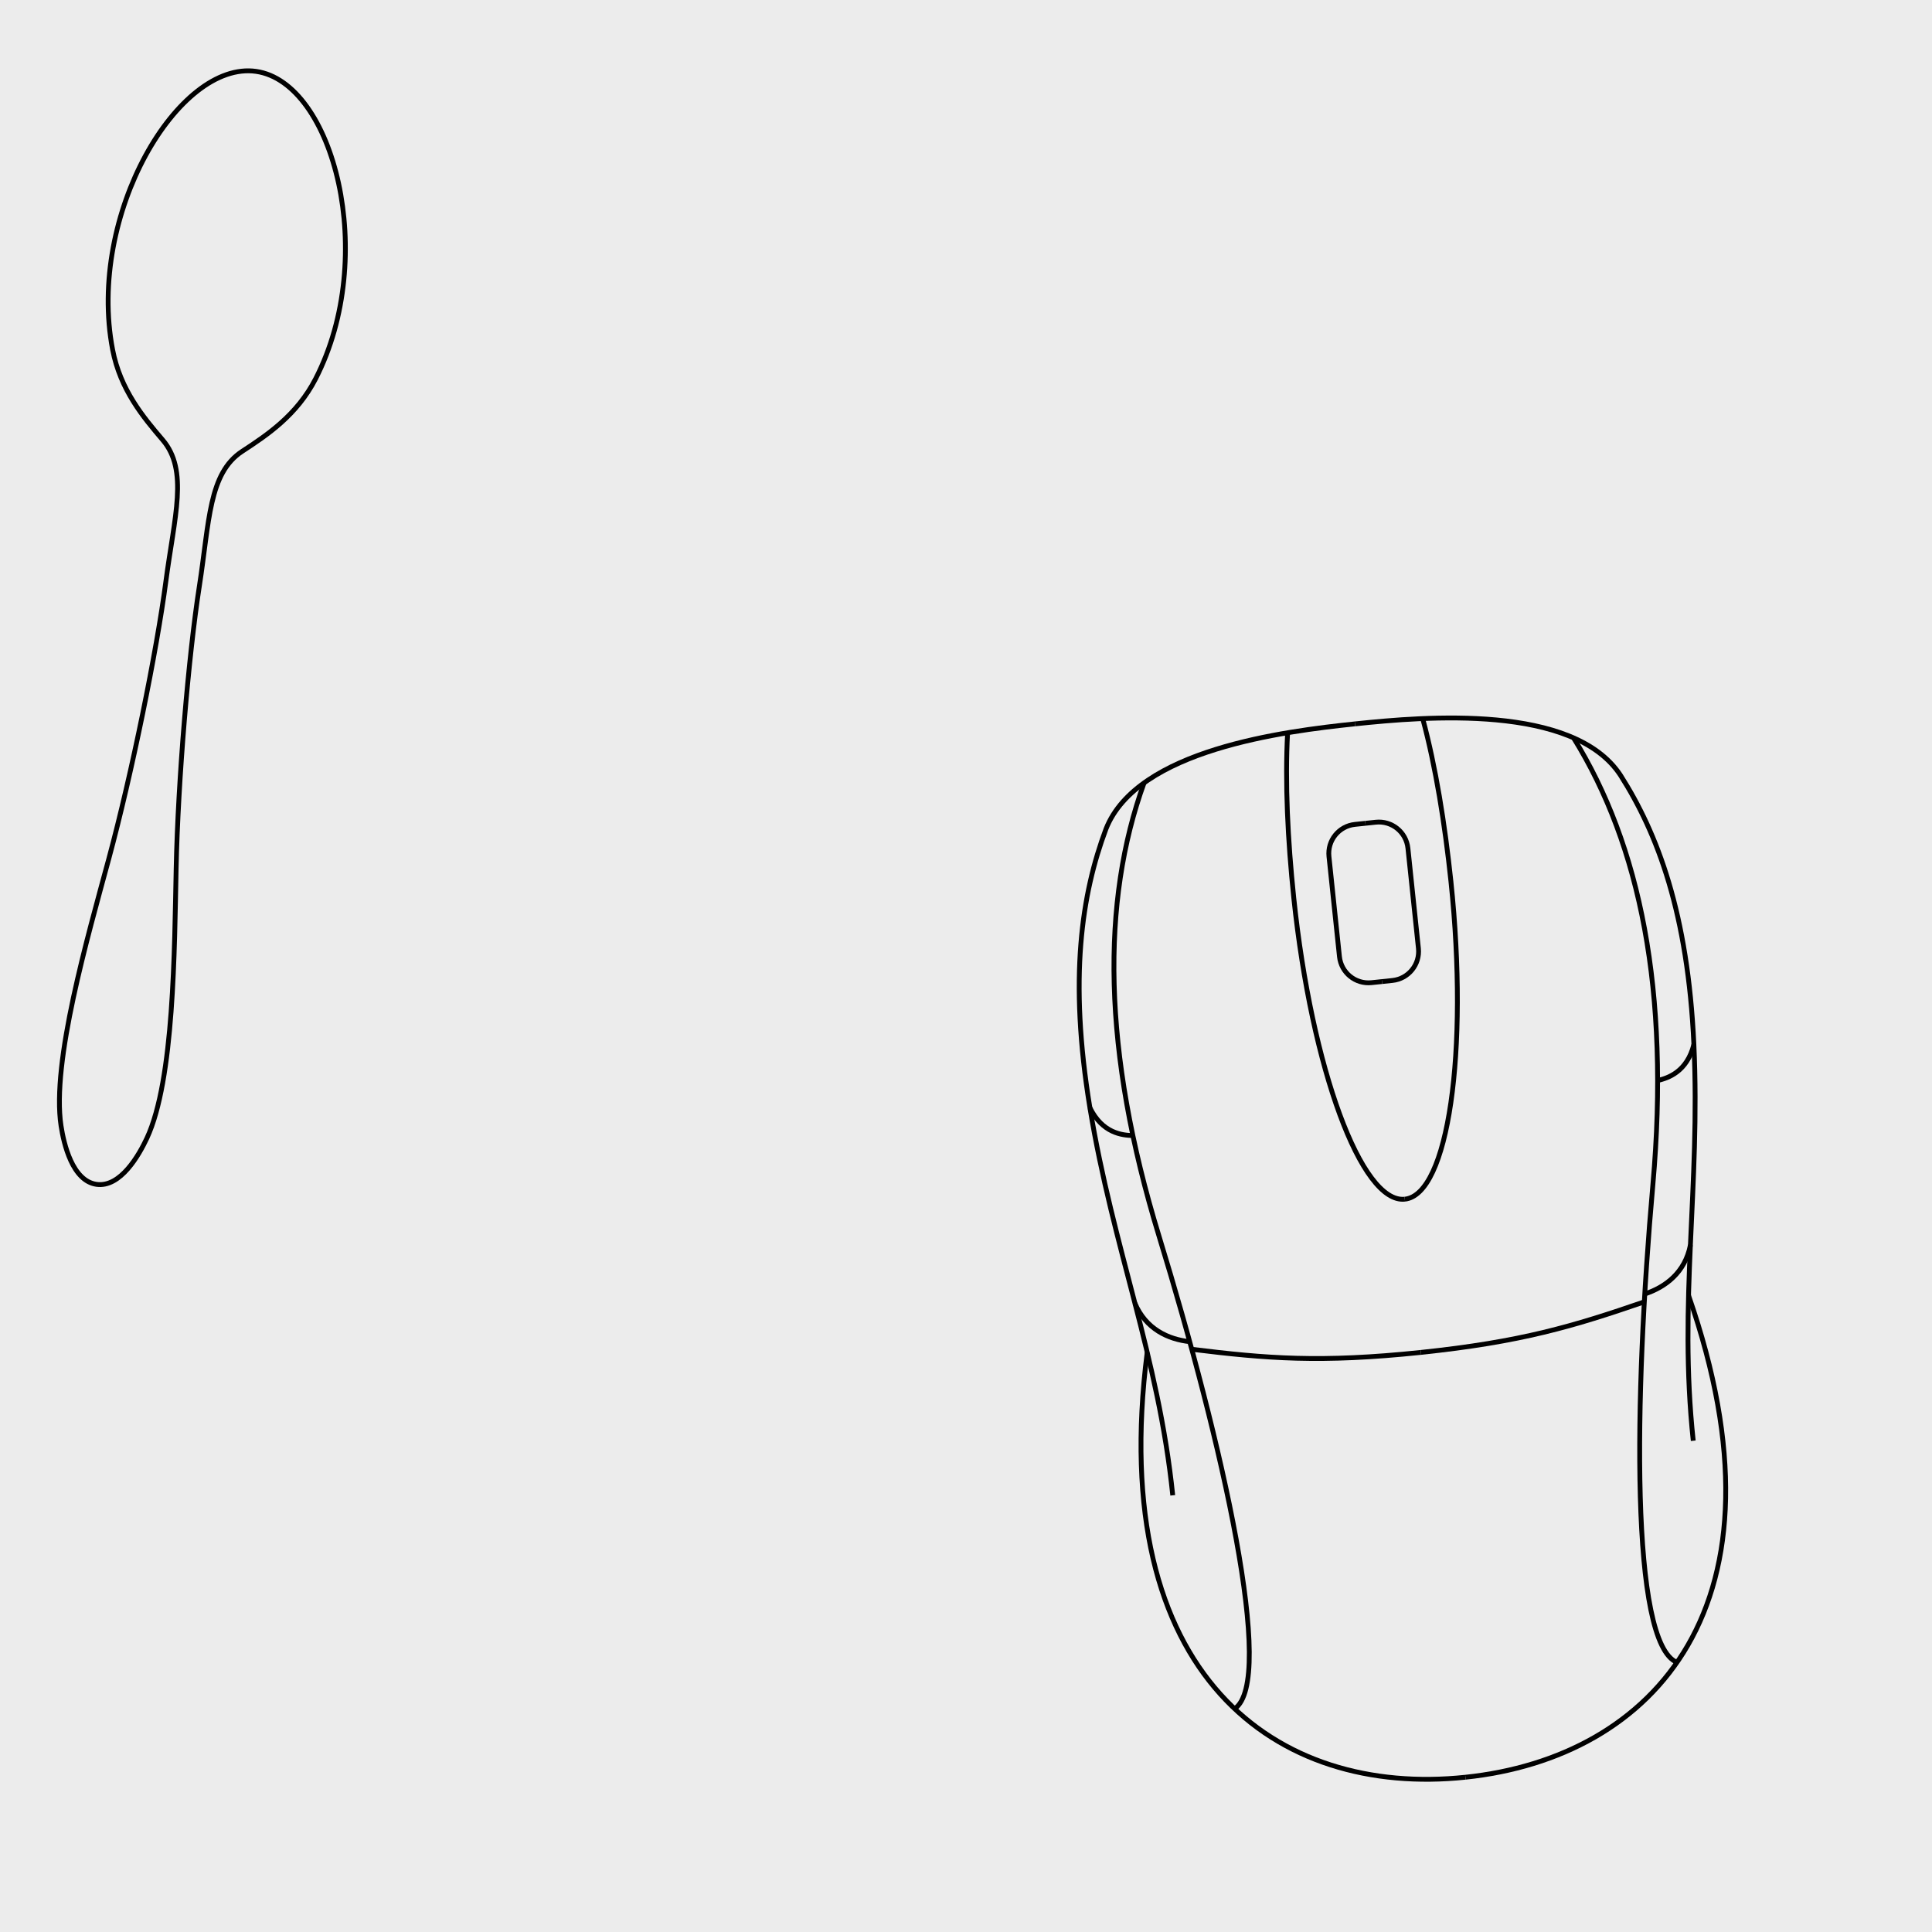
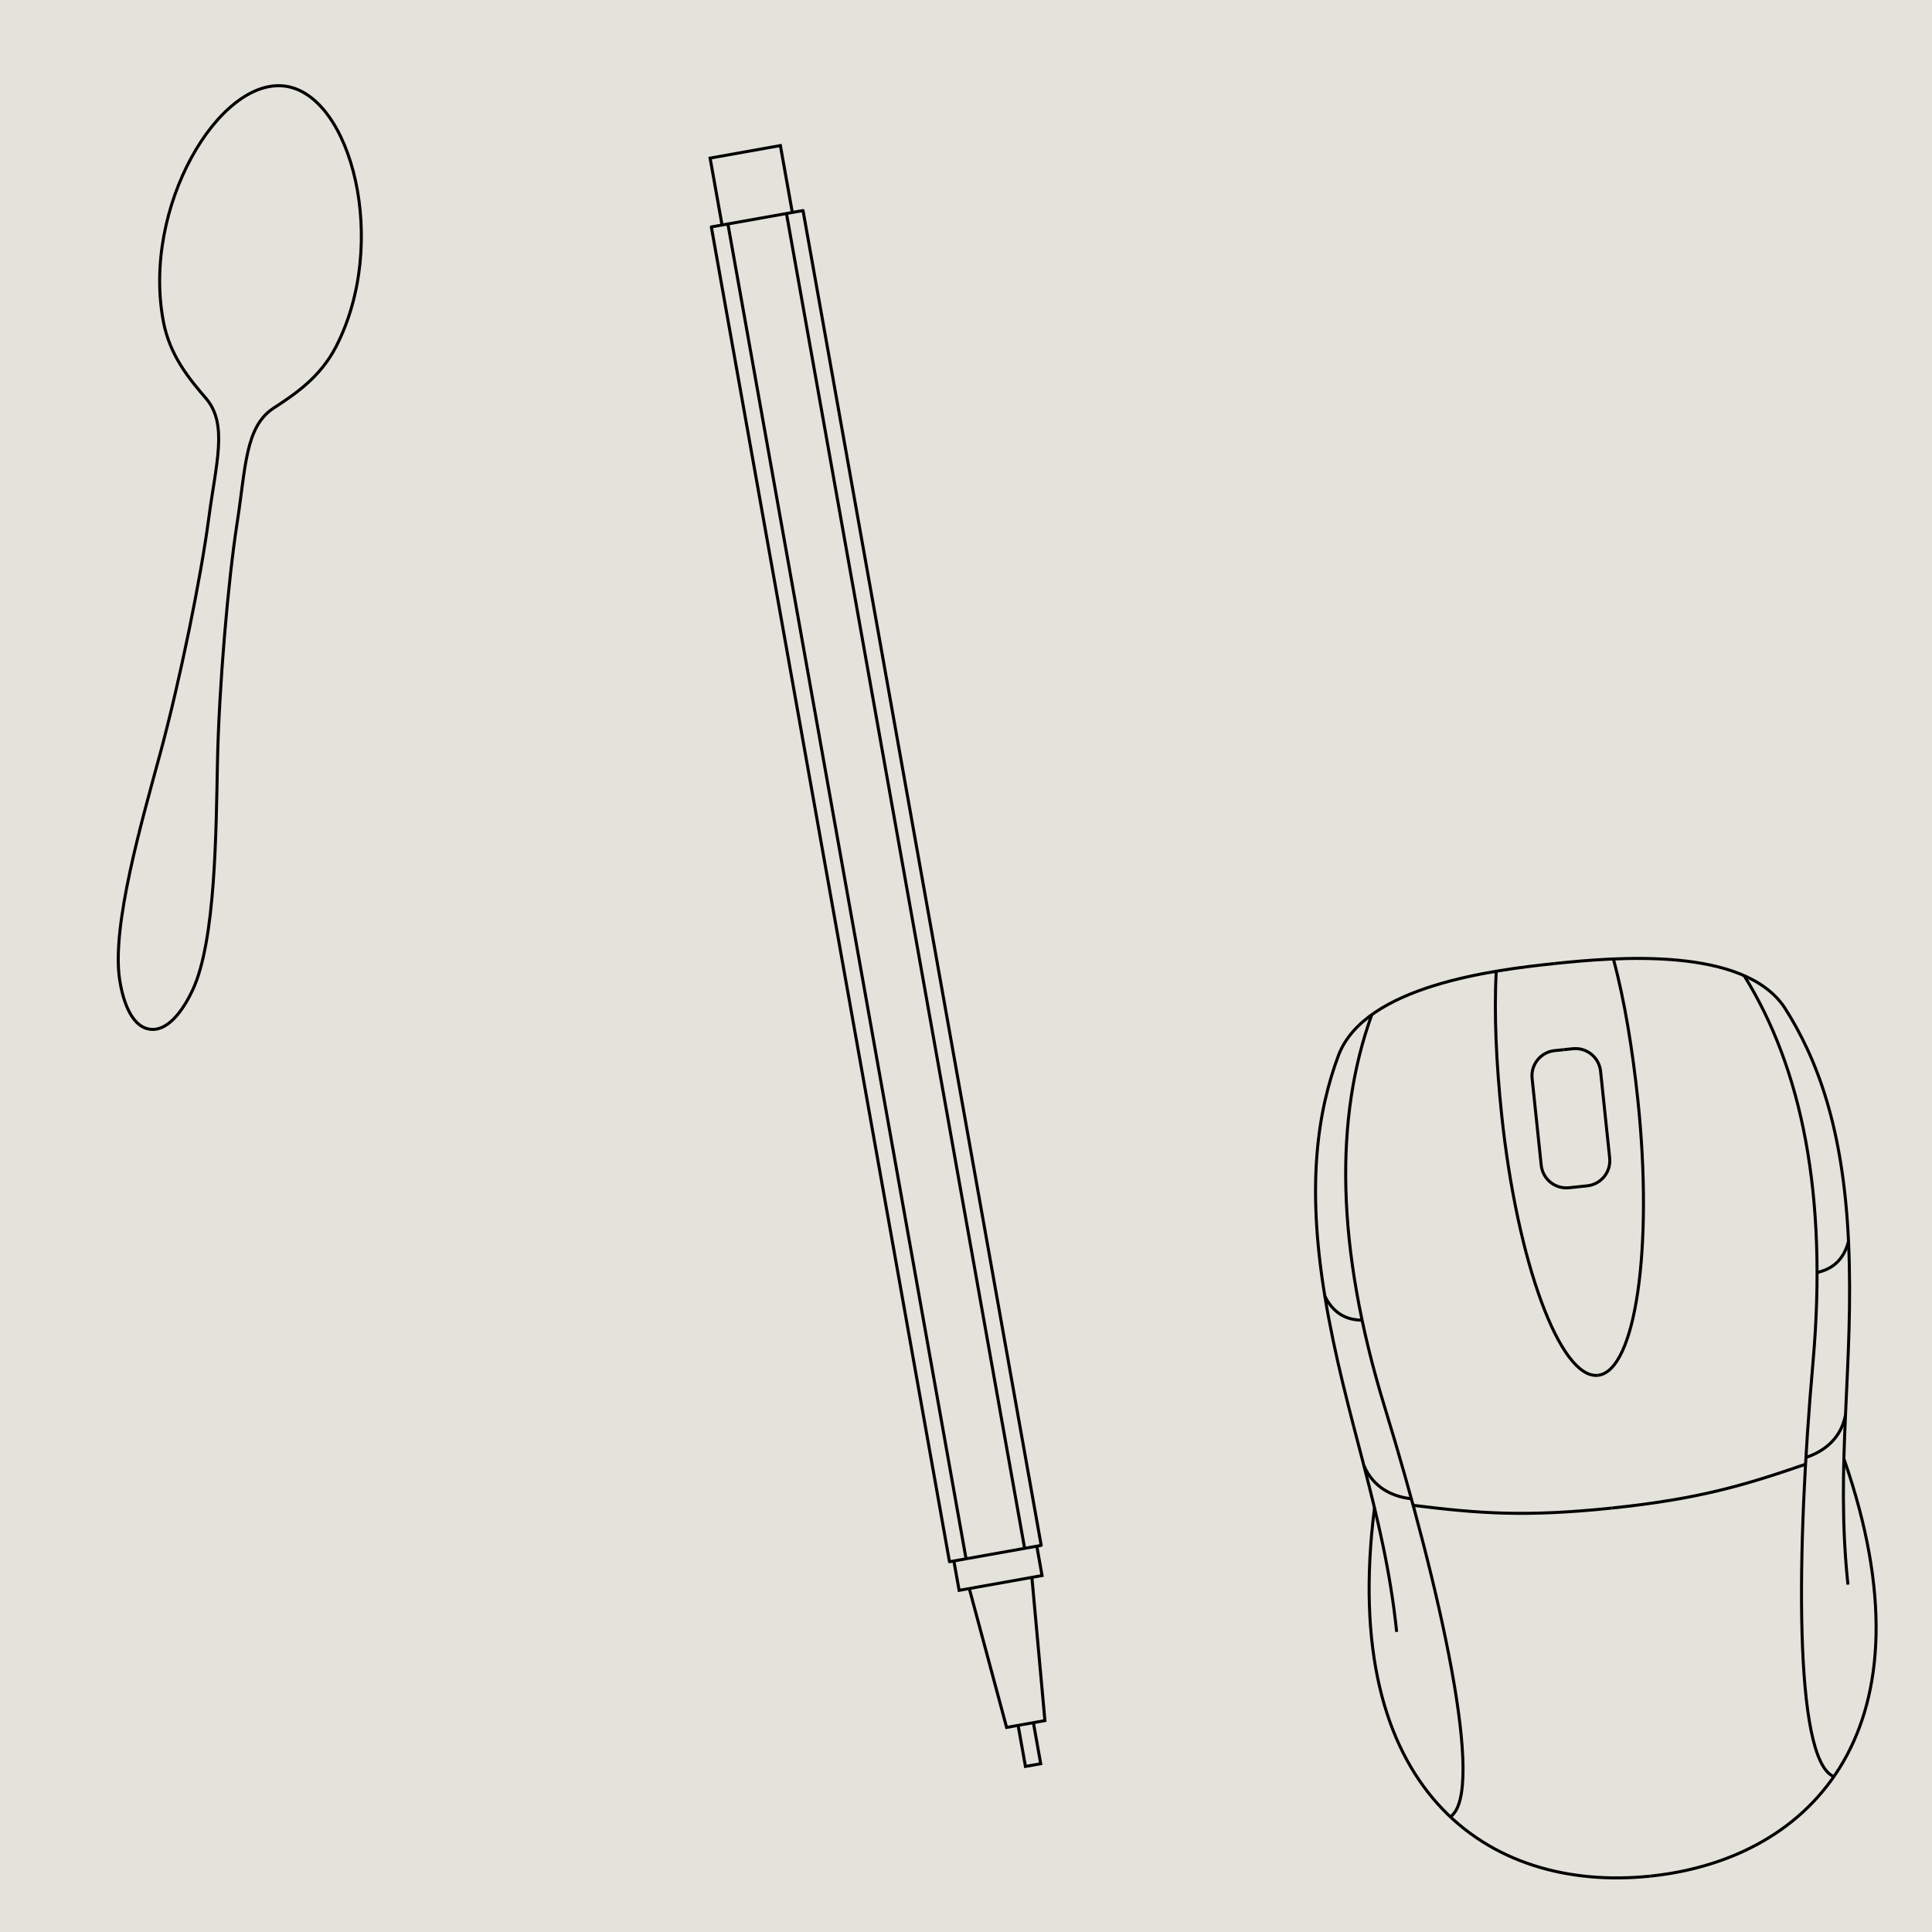
- <svg xmlns="http://www.w3.org/2000/svg" width="400" height="400" viewBox="0 0 400 400" version="1.1" id="svg8">
+ <svg xmlns="http://www.w3.org/2000/svg" width="640" height="640" viewBox="0 0 640 640" version="1.1" id="svg8">
  <defs id="defs2" />
-   <g id="layer1" transform="translate(0,-480.7008)">
-     <rect style="color:#000000;clip-rule:nonzero;display:inline;overflow:visible;visibility:visible;opacity:1;isolation:auto;mix-blend-mode:normal;color-interpolation:sRGB;color-interpolation-filters:linearRGB;solid-color:#000000;solid-opacity:1;fill:#ececec;fill-opacity:1;fill-rule:nonzero;stroke:none;stroke-width:1;stroke-linecap:butt;stroke-linejoin:round;stroke-miterlimit:4;stroke-dasharray:none;stroke-dashoffset:0;stroke-opacity:1;paint-order:normal;color-rendering:auto;image-rendering:auto;shape-rendering:auto;text-rendering:auto;enable-background:accumulate" id="rect815" width="400" height="400" x="0" y="480.701" />
-     <g transform="matrix(1.195002,0.1714155,-0.173315,1.208244,-57.96972,408.0237)" id="layer1-6" style="stroke-width:3.114">
-       <path d="m 93.856,239.747 c -3.198,-10.457 -0.074,-32.35 1.607,-45.98 1.845,-14.956 3.074,-36.065 2.934,-47.919 -0.132,-11.166 1.179,-19.213 -3.989,-23.71 -3.827,-3.33 -8.414,-7.389 -10.699,-13.953 -7.689,-22.083 4.128,-50.172 17.588,-50.172 13.46,0 25.277,28.09 17.588,50.172 -2.285,6.564 -6.872,10.623 -10.699,13.953 -5.168,4.497 -3.857,12.544 -3.989,23.71 -0.14,11.854 1.089,32.963 2.934,47.919 1.682,13.63 4.805,35.523 1.607,45.98 -0.909,2.971 -3.262,8.977 -7.441,8.977 -4.179,0 -6.532,-6.006 -7.441,-8.977 z" style="fill:none;fill-rule:evenodd;stroke:#000000;stroke-width:0.824px;stroke-linecap:butt;stroke-linejoin:miter;stroke-opacity:1" id="path841" />
+   <g id="layer1" transform="translate(0,-240.7008)">
+     <rect style="color:#000000;clip-rule:nonzero;display:inline;overflow:visible;visibility:visible;opacity:1;isolation:auto;mix-blend-mode:normal;color-interpolation:sRGB;color-interpolation-filters:linearRGB;solid-color:#000000;solid-opacity:1;fill:#e3e2db;fill-opacity:1;fill-rule:nonzero;stroke:none;stroke-width:1;stroke-linecap:butt;stroke-linejoin:round;stroke-miterlimit:4;stroke-dasharray:none;stroke-dashoffset:0;stroke-opacity:1;paint-order:normal;color-rendering:auto;image-rendering:auto;shape-rendering:auto;text-rendering:auto;enable-background:accumulate" id="rect815" width="640" height="640" x="0" y="240.701" />
+     <g transform="matrix(1.625395,0.2323884,-0.2357362,1.638019,-56.40948,150.6828)" id="layer1-6" style="stroke-width:2.293">
+       <path d="m 93.856,239.747 c -3.198,-10.457 -0.074,-32.35 1.607,-45.98 1.845,-14.956 3.074,-36.065 2.934,-47.919 -0.132,-11.166 1.179,-19.213 -3.989,-23.71 -3.827,-3.33 -8.414,-7.389 -10.699,-13.953 -7.689,-22.083 4.128,-50.172 17.588,-50.172 13.46,0 25.277,28.09 17.588,50.172 -2.285,6.564 -6.872,10.623 -10.699,13.953 -5.168,4.497 -3.857,12.544 -3.989,23.71 -0.14,11.854 1.089,32.963 2.934,47.919 1.682,13.63 4.805,35.523 1.607,45.98 -0.909,2.971 -3.262,8.977 -7.441,8.977 -4.179,0 -6.532,-6.006 -7.441,-8.977 z" style="fill:none;fill-rule:evenodd;stroke:#000000;stroke-width:0.607px;stroke-linecap:butt;stroke-linejoin:miter;stroke-opacity:1" id="path841" />
    </g>
-     <g transform="matrix(1.336685,-0.1401477,0.1404487,1.339555,122.6836,547.6112)" id="layer1-5" style="stroke-width:2.809">
-       <g transform="matrix(0.2645833,0,0,0.2645833,463.3232,41.10692)" id="g1049" style="stroke-width:2.809">
-         <path style="fill:none;fill-rule:evenodd;stroke:#000000;stroke-width:2.809;stroke-linecap:butt;stroke-linejoin:miter;stroke-miterlimit:4;stroke-dasharray:none;stroke-opacity:1" d="m -1459.7,143.663 c -31.994,65.816 -40.511,152.178 -18.833,262.952 24.001,122.646 40.952,263.655 15.053,277.518" id="path983" />
-         <path style="fill:none;fill-rule:evenodd;stroke:#000000;stroke-width:2.809;stroke-linecap:butt;stroke-linejoin:miter;stroke-miterlimit:4;stroke-dasharray:none;stroke-opacity:1" d="m -1334,122.347 c -41.368,0 -127.679,1.605 -150.571,45.666 -18.037,36.062 -30.672,84.046 -26.215,160.099 4.853,82.799 24.597,147.661 24.433,228.948" id="path985" />
-         <path style="fill:none;fill-rule:evenodd;stroke:#000000;stroke-width:2.809;stroke-linecap:butt;stroke-linejoin:miter;stroke-miterlimit:4;stroke-dasharray:none;stroke-opacity:1" d="m -1510.786,328.112 c 5.705,15.517 17.074,17.855 23.145,18.642" id="path987" />
-         <path id="path989" d="m -1496.597,443.764 c 4.733,15.605 17.087,22.902 29.434,25.545" style="fill:none;fill-rule:evenodd;stroke:#000000;stroke-width:2.809;stroke-linecap:butt;stroke-linejoin:miter;stroke-miterlimit:4;stroke-dasharray:none;stroke-opacity:1" />
-         <path id="path991" d="m -1373.545,123.395 c -4.602,28.72 -6.436,61.917 -6.455,95.855 0,99.825 20.595,180.75 46,180.75" style="color:#000000;clip-rule:nonzero;display:inline;overflow:visible;visibility:visible;opacity:1;isolation:auto;mix-blend-mode:normal;color-interpolation:sRGB;color-interpolation-filters:linearRGB;solid-color:#000000;solid-opacity:1;fill:none;fill-opacity:1;fill-rule:nonzero;stroke:#000000;stroke-width:2.809;stroke-linecap:butt;stroke-linejoin:round;stroke-miterlimit:4;stroke-dasharray:none;stroke-dashoffset:0;stroke-opacity:1;paint-order:normal;color-rendering:auto;image-rendering:auto;shape-rendering:auto;text-rendering:auto;enable-background:accumulate" />
-         <path style="fill:none;fill-rule:evenodd;stroke:#000000;stroke-width:2.809;stroke-linecap:butt;stroke-linejoin:miter;stroke-miterlimit:4;stroke-dasharray:none;stroke-opacity:1" d="m -1334,489.51 c -58.84,0 -89.796,-5.849 -132.459,-15.686" id="path993" />
-         <path id="path995" d="m -1334,737.677 c -110.023,0 -202.143,-79.346 -158.456,-264.862" style="fill:none;fill-rule:evenodd;stroke:#000000;stroke-width:2.809;stroke-linecap:butt;stroke-linejoin:miter;stroke-miterlimit:4;stroke-dasharray:none;stroke-opacity:1" />
-         <path id="path997" d="m -1334,180.428 h -6.113 c -9.418,0 -17,7.582 -17,17 v 58.455 c 0,9.418 7.582,17 17,17 H -1334" style="color:#000000;clip-rule:nonzero;display:inline;overflow:visible;visibility:visible;opacity:1;isolation:auto;mix-blend-mode:normal;color-interpolation:sRGB;color-interpolation-filters:linearRGB;solid-color:#000000;solid-opacity:1;fill:none;fill-opacity:1;fill-rule:nonzero;stroke:#000000;stroke-width:2.809;stroke-linecap:butt;stroke-linejoin:round;stroke-miterlimit:4;stroke-dasharray:none;stroke-dashoffset:0;stroke-opacity:1;paint-order:normal;color-rendering:auto;image-rendering:auto;shape-rendering:auto;text-rendering:auto;enable-background:accumulate" />
-         <path id="path999" d="m -1208.3,143.663 c 31.994,65.816 40.511,152.178 18.833,262.952 -24.001,122.646 -40.952,263.655 -15.053,277.518" style="fill:none;fill-rule:evenodd;stroke:#000000;stroke-width:2.809;stroke-linecap:butt;stroke-linejoin:miter;stroke-miterlimit:4;stroke-dasharray:none;stroke-opacity:1" />
-         <path id="path1001" d="m -1334,122.347 c 41.368,0 127.679,1.605 150.571,45.666 18.037,36.062 30.672,84.046 26.215,160.099 -4.853,82.799 -24.597,147.661 -24.433,228.948" style="fill:none;fill-rule:evenodd;stroke:#000000;stroke-width:2.809;stroke-linecap:butt;stroke-linejoin:miter;stroke-miterlimit:4;stroke-dasharray:none;stroke-opacity:1" />
-         <path id="path1003" d="m -1157.214,328.112 c -5.705,15.517 -17.074,17.855 -23.145,18.642" style="fill:none;fill-rule:evenodd;stroke:#000000;stroke-width:2.809;stroke-linecap:butt;stroke-linejoin:miter;stroke-miterlimit:4;stroke-dasharray:none;stroke-opacity:1" />
-         <path style="fill:none;fill-rule:evenodd;stroke:#000000;stroke-width:2.809;stroke-linecap:butt;stroke-linejoin:miter;stroke-miterlimit:4;stroke-dasharray:none;stroke-opacity:1" d="m -1171.403,443.764 c -4.733,15.605 -17.087,22.902 -29.434,25.545" id="path1005" />
-         <path style="color:#000000;clip-rule:nonzero;display:inline;overflow:visible;visibility:visible;opacity:1;isolation:auto;mix-blend-mode:normal;color-interpolation:sRGB;color-interpolation-filters:linearRGB;solid-color:#000000;solid-opacity:1;fill:none;fill-opacity:1;fill-rule:nonzero;stroke:#000000;stroke-width:2.809;stroke-linecap:butt;stroke-linejoin:round;stroke-miterlimit:4;stroke-dasharray:none;stroke-dashoffset:0;stroke-opacity:1;paint-order:normal;color-rendering:auto;image-rendering:auto;shape-rendering:auto;text-rendering:auto;enable-background:accumulate" d="m -1294.455,123.395 c 4.602,28.72 6.436,61.917 6.455,95.855 0,99.825 -20.595,180.75 -46,180.75" id="path1007" />
-         <path id="path1009" d="m -1334,489.51 c 58.84,0 89.796,-5.849 132.459,-15.686" style="fill:none;fill-rule:evenodd;stroke:#000000;stroke-width:2.809;stroke-linecap:butt;stroke-linejoin:miter;stroke-miterlimit:4;stroke-dasharray:none;stroke-opacity:1" />
-         <path style="fill:none;fill-rule:evenodd;stroke:#000000;stroke-width:2.809;stroke-linecap:butt;stroke-linejoin:miter;stroke-miterlimit:4;stroke-dasharray:none;stroke-opacity:1" d="m -1334,737.677 c 110.023,0 202.143,-79.346 158.456,-264.862" id="path1011" />
-         <path style="color:#000000;clip-rule:nonzero;display:inline;overflow:visible;visibility:visible;opacity:1;isolation:auto;mix-blend-mode:normal;color-interpolation:sRGB;color-interpolation-filters:linearRGB;solid-color:#000000;solid-opacity:1;fill:none;fill-opacity:1;fill-rule:nonzero;stroke:#000000;stroke-width:2.809;stroke-linecap:butt;stroke-linejoin:round;stroke-miterlimit:4;stroke-dasharray:none;stroke-dashoffset:0;stroke-opacity:1;paint-order:normal;color-rendering:auto;image-rendering:auto;shape-rendering:auto;text-rendering:auto;enable-background:accumulate" d="m -1334,180.428 h 6.113 c 9.418,0 17,7.582 17,17 v 58.455 c 0,9.418 -7.582,17 -17,17 H -1334" id="path1013" />
+     <g transform="matrix(1.854344,-0.1942659,0.1948404,1.856825,296.0224,444.8905)" id="layer1-5" style="stroke-width:2.026">
+       <g transform="matrix(0.2645833,0,0,0.2645833,463.3232,41.10692)" id="g1049" style="stroke-width:2.026">
+         <path style="fill:none;fill-rule:evenodd;stroke:#000000;stroke-width:2.026;stroke-linecap:butt;stroke-linejoin:miter;stroke-miterlimit:4;stroke-dasharray:none;stroke-opacity:1" d="m -1459.7,143.663 c -31.994,65.816 -40.511,152.178 -18.833,262.952 24.001,122.646 40.952,263.655 15.053,277.518" id="path983" />
+         <path style="fill:none;fill-rule:evenodd;stroke:#000000;stroke-width:2.026;stroke-linecap:butt;stroke-linejoin:miter;stroke-miterlimit:4;stroke-dasharray:none;stroke-opacity:1" d="m -1334,122.347 c -41.368,0 -127.679,1.605 -150.571,45.666 -18.037,36.062 -30.672,84.046 -26.215,160.099 4.853,82.799 24.597,147.661 24.433,228.948" id="path985" />
+         <path style="fill:none;fill-rule:evenodd;stroke:#000000;stroke-width:2.026;stroke-linecap:butt;stroke-linejoin:miter;stroke-miterlimit:4;stroke-dasharray:none;stroke-opacity:1" d="m -1510.786,328.112 c 5.705,15.517 17.074,17.855 23.145,18.642" id="path987" />
+         <path id="path989" d="m -1496.597,443.764 c 4.733,15.605 17.087,22.902 29.434,25.545" style="fill:none;fill-rule:evenodd;stroke:#000000;stroke-width:2.026;stroke-linecap:butt;stroke-linejoin:miter;stroke-miterlimit:4;stroke-dasharray:none;stroke-opacity:1" />
+         <path id="path991" d="m -1373.545,123.395 c -4.602,28.72 -6.436,61.917 -6.455,95.855 0,99.825 20.595,180.75 46,180.75" style="color:#000000;clip-rule:nonzero;display:inline;overflow:visible;visibility:visible;opacity:1;isolation:auto;mix-blend-mode:normal;color-interpolation:sRGB;color-interpolation-filters:linearRGB;solid-color:#000000;solid-opacity:1;fill:none;fill-opacity:1;fill-rule:nonzero;stroke:#000000;stroke-width:2.026;stroke-linecap:butt;stroke-linejoin:round;stroke-miterlimit:4;stroke-dasharray:none;stroke-dashoffset:0;stroke-opacity:1;paint-order:normal;color-rendering:auto;image-rendering:auto;shape-rendering:auto;text-rendering:auto;enable-background:accumulate" />
+         <path style="fill:none;fill-rule:evenodd;stroke:#000000;stroke-width:2.026;stroke-linecap:butt;stroke-linejoin:miter;stroke-miterlimit:4;stroke-dasharray:none;stroke-opacity:1" d="m -1334,489.51 c -58.84,0 -89.796,-5.849 -132.459,-15.686" id="path993" />
+         <path id="path995" d="m -1334,737.677 c -110.023,0 -202.143,-79.346 -158.456,-264.862" style="fill:none;fill-rule:evenodd;stroke:#000000;stroke-width:2.026;stroke-linecap:butt;stroke-linejoin:miter;stroke-miterlimit:4;stroke-dasharray:none;stroke-opacity:1" />
+         <path id="path997" d="m -1334,180.428 h -6.113 c -9.418,0 -17,7.582 -17,17 v 58.455 c 0,9.418 7.582,17 17,17 H -1334" style="color:#000000;clip-rule:nonzero;display:inline;overflow:visible;visibility:visible;opacity:1;isolation:auto;mix-blend-mode:normal;color-interpolation:sRGB;color-interpolation-filters:linearRGB;solid-color:#000000;solid-opacity:1;fill:none;fill-opacity:1;fill-rule:nonzero;stroke:#000000;stroke-width:2.026;stroke-linecap:butt;stroke-linejoin:round;stroke-miterlimit:4;stroke-dasharray:none;stroke-dashoffset:0;stroke-opacity:1;paint-order:normal;color-rendering:auto;image-rendering:auto;shape-rendering:auto;text-rendering:auto;enable-background:accumulate" />
+         <path id="path999" d="m -1208.3,143.663 c 31.994,65.816 40.511,152.178 18.833,262.952 -24.001,122.646 -40.952,263.655 -15.053,277.518" style="fill:none;fill-rule:evenodd;stroke:#000000;stroke-width:2.026;stroke-linecap:butt;stroke-linejoin:miter;stroke-miterlimit:4;stroke-dasharray:none;stroke-opacity:1" />
+         <path id="path1001" d="m -1334,122.347 c 41.368,0 127.679,1.605 150.571,45.666 18.037,36.062 30.672,84.046 26.215,160.099 -4.853,82.799 -24.597,147.661 -24.433,228.948" style="fill:none;fill-rule:evenodd;stroke:#000000;stroke-width:2.026;stroke-linecap:butt;stroke-linejoin:miter;stroke-miterlimit:4;stroke-dasharray:none;stroke-opacity:1" />
+         <path id="path1003" d="m -1157.214,328.112 c -5.705,15.517 -17.074,17.855 -23.145,18.642" style="fill:none;fill-rule:evenodd;stroke:#000000;stroke-width:2.026;stroke-linecap:butt;stroke-linejoin:miter;stroke-miterlimit:4;stroke-dasharray:none;stroke-opacity:1" />
+         <path style="fill:none;fill-rule:evenodd;stroke:#000000;stroke-width:2.026;stroke-linecap:butt;stroke-linejoin:miter;stroke-miterlimit:4;stroke-dasharray:none;stroke-opacity:1" d="m -1171.403,443.764 c -4.733,15.605 -17.087,22.902 -29.434,25.545" id="path1005" />
+         <path style="color:#000000;clip-rule:nonzero;display:inline;overflow:visible;visibility:visible;opacity:1;isolation:auto;mix-blend-mode:normal;color-interpolation:sRGB;color-interpolation-filters:linearRGB;solid-color:#000000;solid-opacity:1;fill:none;fill-opacity:1;fill-rule:nonzero;stroke:#000000;stroke-width:2.026;stroke-linecap:butt;stroke-linejoin:round;stroke-miterlimit:4;stroke-dasharray:none;stroke-dashoffset:0;stroke-opacity:1;paint-order:normal;color-rendering:auto;image-rendering:auto;shape-rendering:auto;text-rendering:auto;enable-background:accumulate" d="m -1294.455,123.395 c 4.602,28.72 6.436,61.917 6.455,95.855 0,99.825 -20.595,180.75 -46,180.75" id="path1007" />
+         <path id="path1009" d="m -1334,489.51 c 58.84,0 89.796,-5.849 132.459,-15.686" style="fill:none;fill-rule:evenodd;stroke:#000000;stroke-width:2.026;stroke-linecap:butt;stroke-linejoin:miter;stroke-miterlimit:4;stroke-dasharray:none;stroke-opacity:1" />
+         <path style="fill:none;fill-rule:evenodd;stroke:#000000;stroke-width:2.026;stroke-linecap:butt;stroke-linejoin:miter;stroke-miterlimit:4;stroke-dasharray:none;stroke-opacity:1" d="m -1334,737.677 c 110.023,0 202.143,-79.346 158.456,-264.862" id="path1011" />
+         <path style="color:#000000;clip-rule:nonzero;display:inline;overflow:visible;visibility:visible;opacity:1;isolation:auto;mix-blend-mode:normal;color-interpolation:sRGB;color-interpolation-filters:linearRGB;solid-color:#000000;solid-opacity:1;fill:none;fill-opacity:1;fill-rule:nonzero;stroke:#000000;stroke-width:2.026;stroke-linecap:butt;stroke-linejoin:round;stroke-miterlimit:4;stroke-dasharray:none;stroke-dashoffset:0;stroke-opacity:1;paint-order:normal;color-rendering:auto;image-rendering:auto;shape-rendering:auto;text-rendering:auto;enable-background:accumulate" d="m -1334,180.428 h 6.113 c 9.418,0 17,7.582 17,17 v 58.455 c 0,9.418 -7.582,17 -17,17 H -1334" id="path1013" />
+       </g>
+     </g>
+     <g id="g1047" transform="rotate(-10.11643,213.0571,280.7552)">
+       <g transform="matrix(-1.051516,0,0,-1.027023,-89.56919,2314.84)" style="stroke:#000000;stroke-width:0.962;stroke-miterlimit:4;stroke-dasharray:none" id="g981">
+         <rect y="1505.699" x="-332.419" height="437.345" width="29.345" id="rect958" style="color:#000000;clip-rule:nonzero;display:inline;overflow:visible;visibility:visible;opacity:1;isolation:auto;mix-blend-mode:normal;color-interpolation:sRGB;color-interpolation-filters:linearRGB;solid-color:#000000;solid-opacity:1;fill:none;fill-opacity:1;fill-rule:nonzero;stroke:#000000;stroke-width:0.962;stroke-linecap:butt;stroke-linejoin:round;stroke-miterlimit:4;stroke-dasharray:none;stroke-dashoffset:0;stroke-opacity:1;paint-order:normal;color-rendering:auto;image-rendering:auto;shape-rendering:auto;text-rendering:auto;enable-background:accumulate" />
+         <path style="fill:none;fill-rule:evenodd;stroke:#000000;stroke-width:0.962;stroke-linecap:butt;stroke-linejoin:miter;stroke-miterlimit:4;stroke-dasharray:none;stroke-opacity:1" d="m -327.116,1505.699 v 437.346" id="path960" />
+         <path style="fill:none;fill-rule:evenodd;stroke:#000000;stroke-width:0.962;stroke-linecap:butt;stroke-linejoin:miter;stroke-miterlimit:4;stroke-dasharray:none;stroke-opacity:1" d="m -308.377,1505.699 v 437.346" id="path964" />
+         <path style="fill:none;fill-rule:evenodd;stroke:#000000;stroke-width:0.962;stroke-linecap:butt;stroke-linejoin:miter;stroke-miterlimit:4;stroke-dasharray:none;stroke-opacity:1" d="m -328.991,1943.045 -2e-5,21.92 h 22.488 v -21.92" id="path966" />
+         <path id="path968" d="m -331.016,1505.699 v -9.629 h 26.539 l 1e-5,9.629" style="fill:none;fill-rule:evenodd;stroke:#000000;stroke-width:0.962;stroke-linecap:butt;stroke-linejoin:miter;stroke-miterlimit:4;stroke-dasharray:none;stroke-opacity:1" />
+         <path style="fill:none;fill-rule:evenodd;stroke:#000000;stroke-width:0.962;stroke-linecap:butt;stroke-linejoin:miter;stroke-miterlimit:4;stroke-dasharray:none;stroke-opacity:1" d="m -327.763,1496.07 3.886,-46.216 h 12.26 l 3.886,46.216" id="path970" />
+         <path id="path972" d="m -320.189,1449.854 v -13.456 h 4.885 v 13.456" style="fill:none;fill-rule:evenodd;stroke:#000000;stroke-width:0.962;stroke-linecap:butt;stroke-linejoin:miter;stroke-miterlimit:4;stroke-dasharray:none;stroke-opacity:1" />
      </g>
    </g>
  </g>
</svg>
